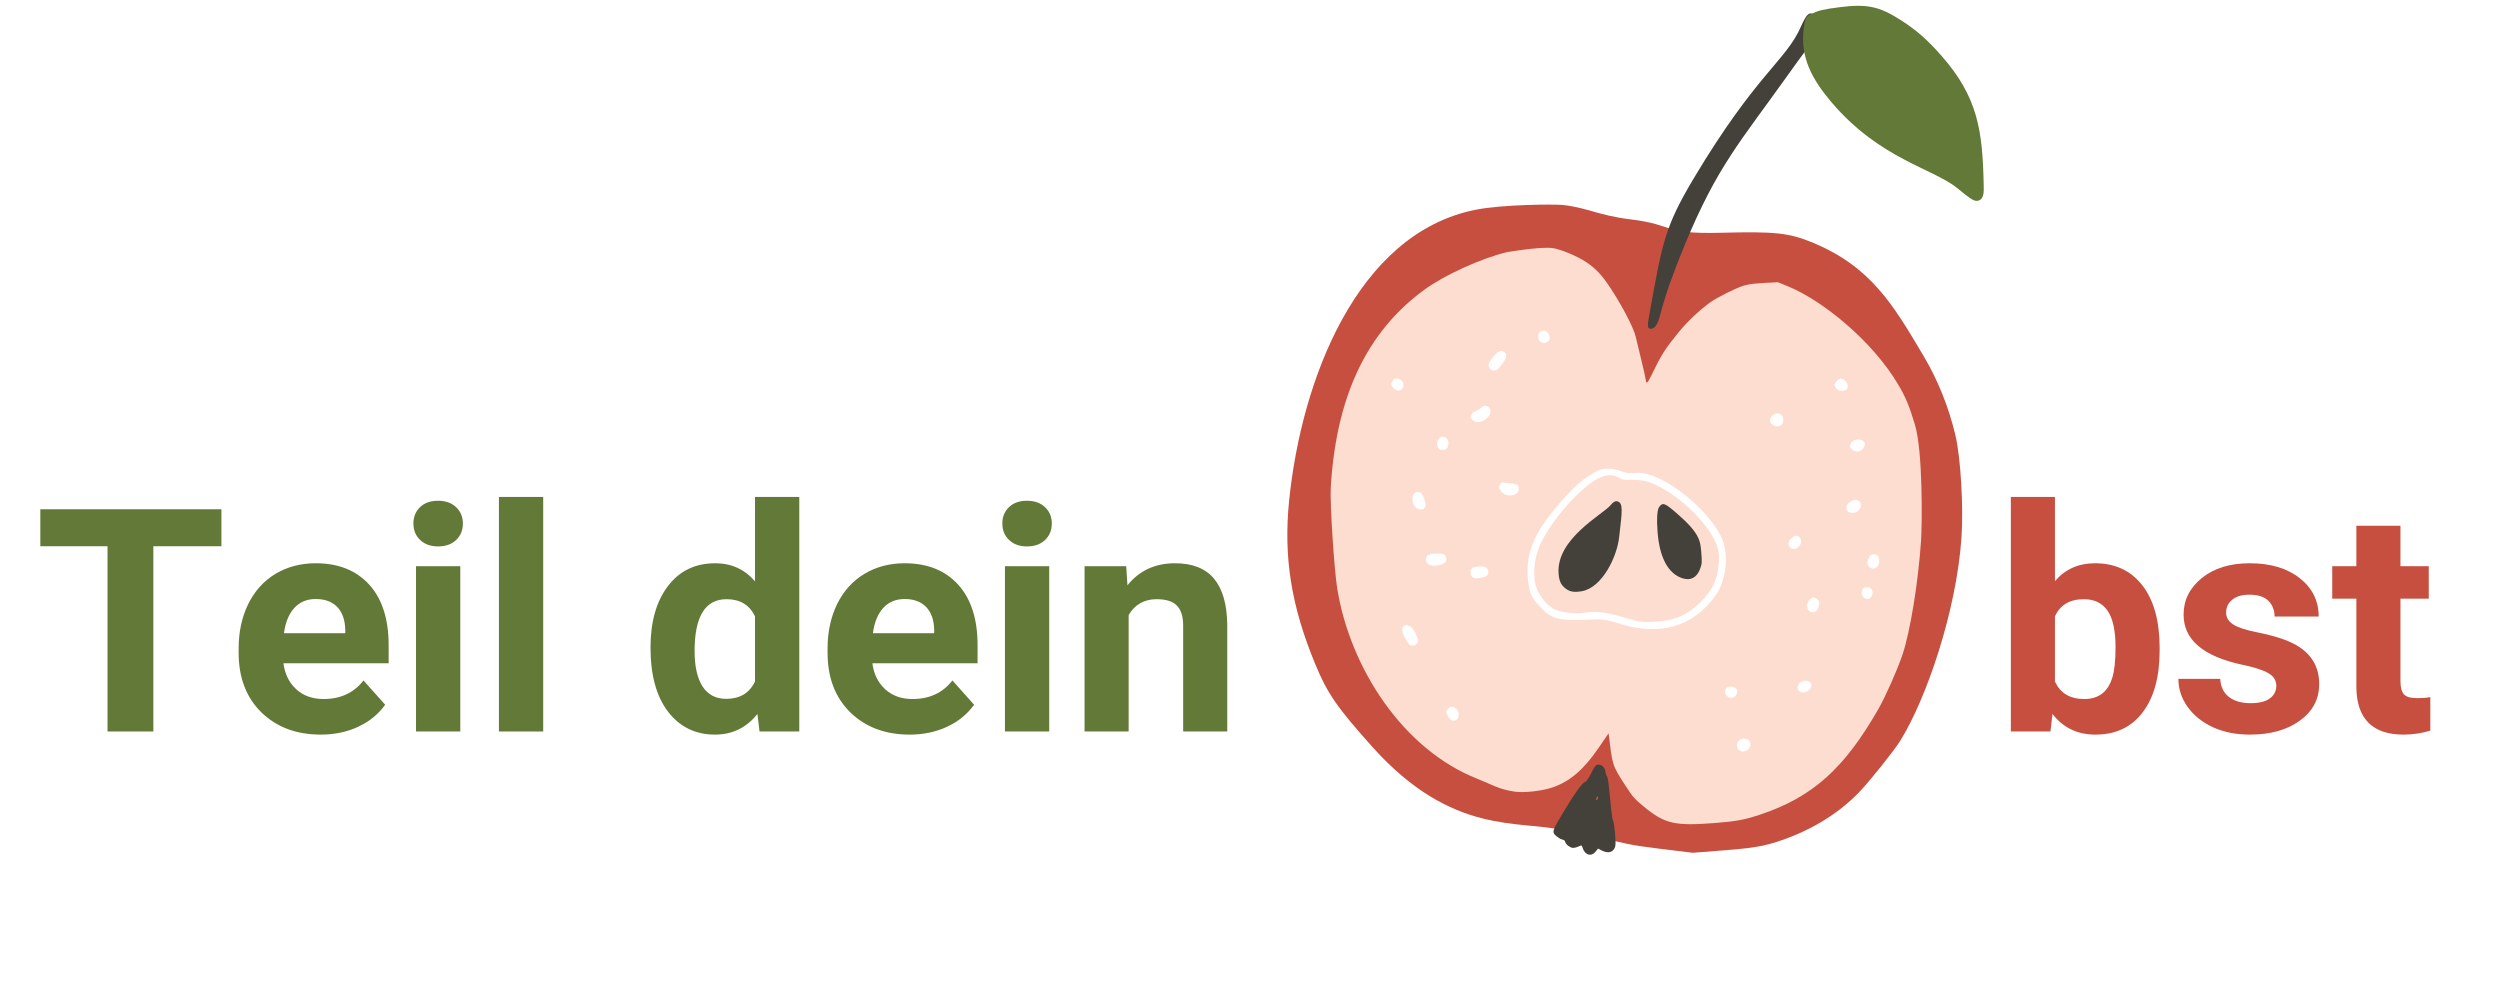
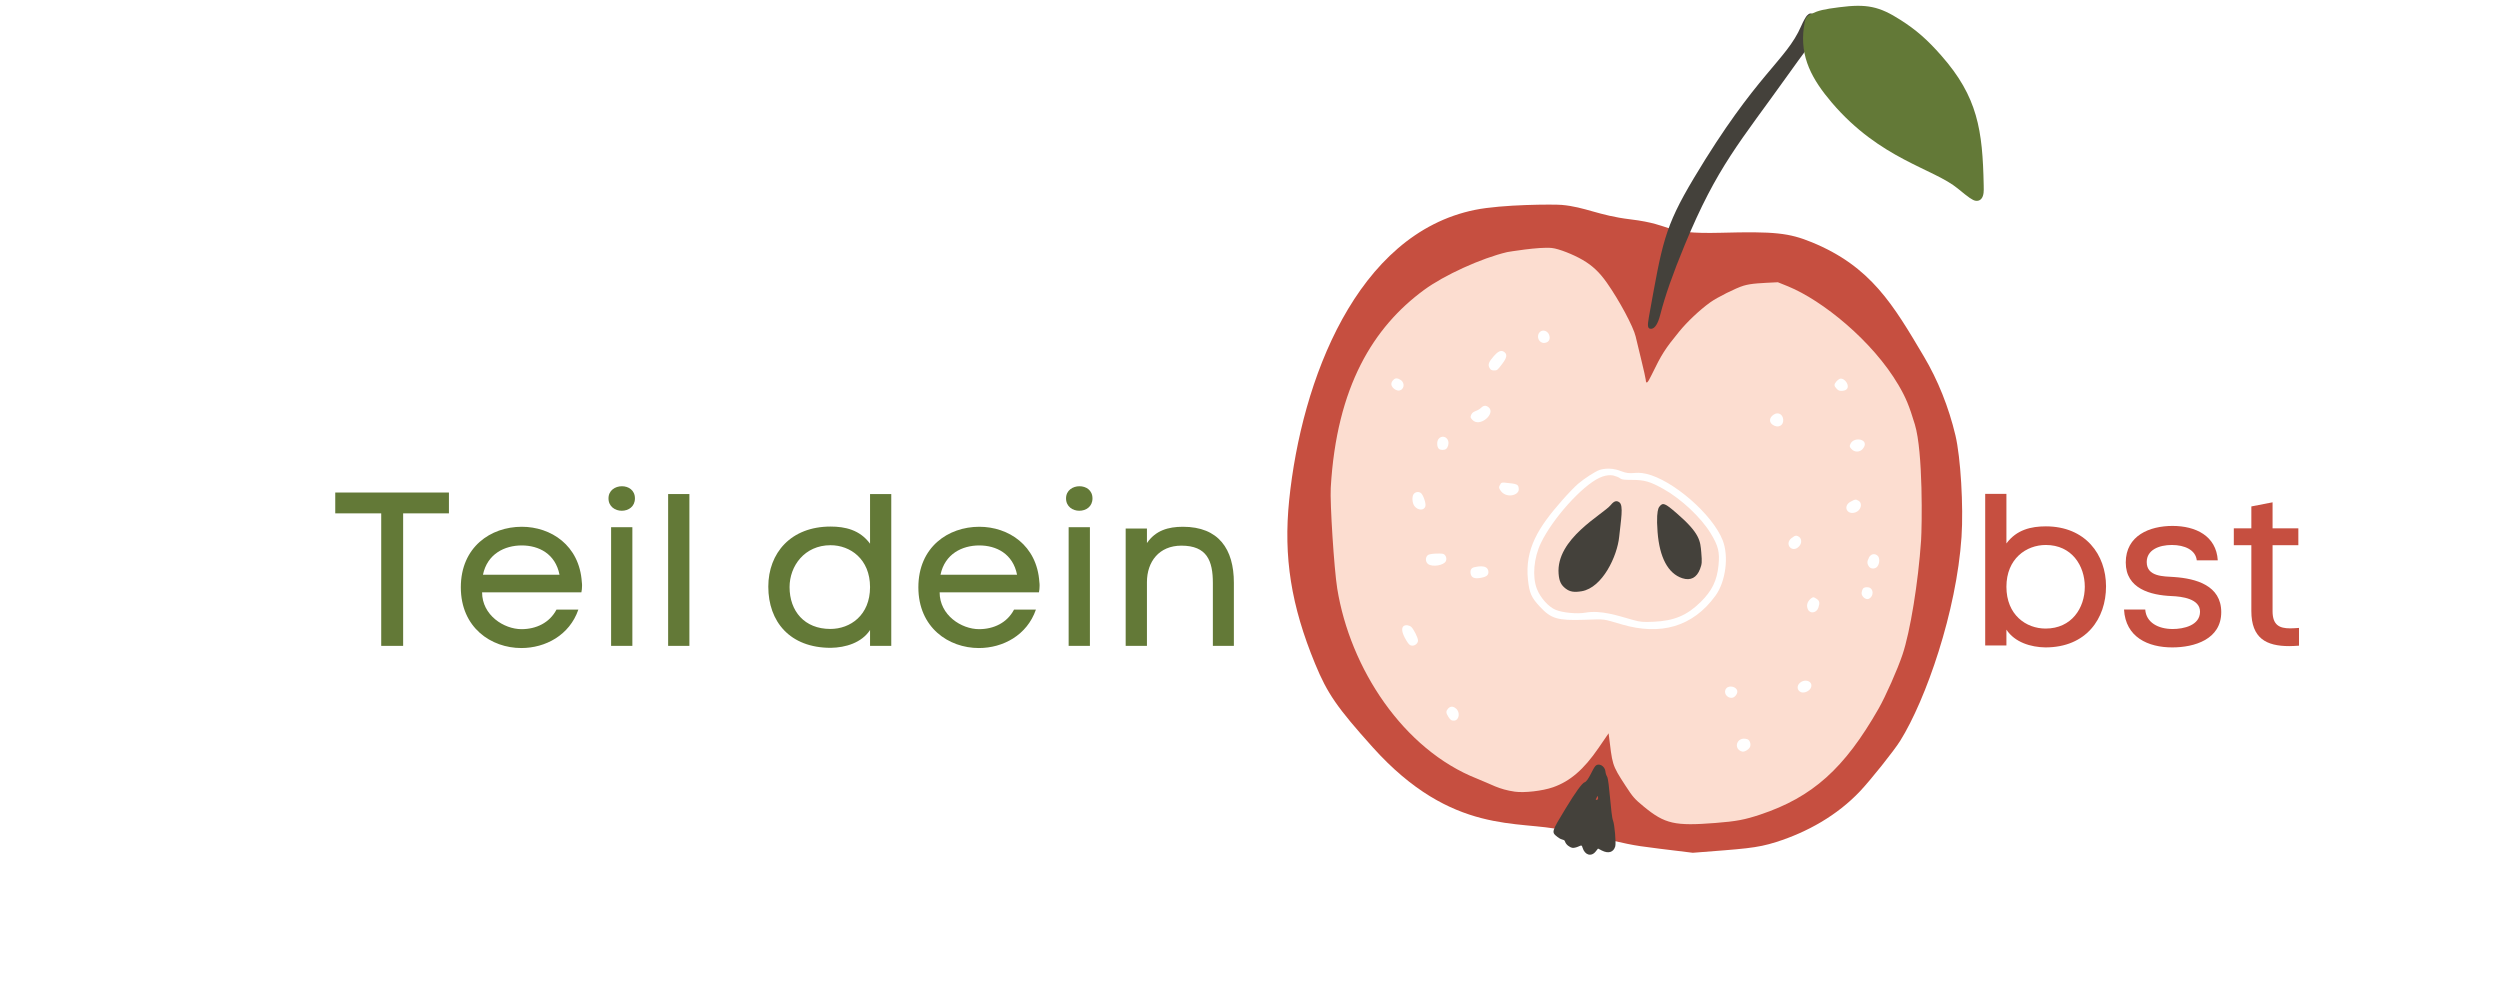
<svg xmlns="http://www.w3.org/2000/svg" width="300" zoomAndPan="magnify" viewBox="0 0 224.88 90" height="120" preserveAspectRatio="xMidYMid meet" version="1.0">
  <defs>
    <g />
    <clipPath id="id1">
      <path d="M 115 18 L 177 18 L 177 77 L 115 77 Z M 115 18 " clip-rule="nonzero" />
    </clipPath>
    <clipPath id="id2">
      <path d="M 111.875 4.875 L 173.152 0.051 L 179.035 74.781 L 117.758 79.602 Z M 111.875 4.875 " clip-rule="nonzero" />
    </clipPath>
    <clipPath id="id3">
      <path d="M 111.875 4.875 L 173.152 0.051 L 179.035 74.781 L 117.758 79.602 Z M 111.875 4.875 " clip-rule="nonzero" />
    </clipPath>
    <clipPath id="id4">
      <path d="M 148 1 L 164 1 L 164 30 L 148 30 Z M 148 1 " clip-rule="nonzero" />
    </clipPath>
    <clipPath id="id5">
      <path d="M 111.875 4.875 L 173.152 0.051 L 179.035 74.781 L 117.758 79.602 Z M 111.875 4.875 " clip-rule="nonzero" />
    </clipPath>
    <clipPath id="id6">
      <path d="M 111.875 4.875 L 173.152 0.051 L 179.035 74.781 L 117.758 79.602 Z M 111.875 4.875 " clip-rule="nonzero" />
    </clipPath>
    <clipPath id="id7">
      <path d="M 119 22 L 173 22 L 173 75 L 119 75 Z M 119 22 " clip-rule="nonzero" />
    </clipPath>
    <clipPath id="id8">
      <path d="M 111.875 4.875 L 173.152 0.051 L 179.035 74.781 L 117.758 79.602 Z M 111.875 4.875 " clip-rule="nonzero" />
    </clipPath>
    <clipPath id="id9">
      <path d="M 111.875 4.875 L 173.152 0.051 L 179.035 74.781 L 117.758 79.602 Z M 111.875 4.875 " clip-rule="nonzero" />
    </clipPath>
    <clipPath id="id10">
      <path d="M 139 68 L 146 68 L 146 77 L 139 77 Z M 139 68 " clip-rule="nonzero" />
    </clipPath>
    <clipPath id="id11">
      <path d="M 111.875 4.875 L 173.152 0.051 L 179.035 74.781 L 117.758 79.602 Z M 111.875 4.875 " clip-rule="nonzero" />
    </clipPath>
    <clipPath id="id12">
      <path d="M 111.875 4.875 L 173.152 0.051 L 179.035 74.781 L 117.758 79.602 Z M 111.875 4.875 " clip-rule="nonzero" />
    </clipPath>
    <clipPath id="id13">
      <path d="M 138 29 L 140 29 L 140 31 L 138 31 Z M 138 29 " clip-rule="nonzero" />
    </clipPath>
    <clipPath id="id14">
      <path d="M 111.875 4.875 L 173.152 0.051 L 179.035 74.781 L 117.758 79.602 Z M 111.875 4.875 " clip-rule="nonzero" />
    </clipPath>
    <clipPath id="id15">
      <path d="M 111.875 4.875 L 173.152 0.051 L 179.035 74.781 L 117.758 79.602 Z M 111.875 4.875 " clip-rule="nonzero" />
    </clipPath>
    <clipPath id="id16">
      <path d="M 133 31 L 136 31 L 136 34 L 133 34 Z M 133 31 " clip-rule="nonzero" />
    </clipPath>
    <clipPath id="id17">
      <path d="M 111.875 4.875 L 173.152 0.051 L 179.035 74.781 L 117.758 79.602 Z M 111.875 4.875 " clip-rule="nonzero" />
    </clipPath>
    <clipPath id="id18">
      <path d="M 111.875 4.875 L 173.152 0.051 L 179.035 74.781 L 117.758 79.602 Z M 111.875 4.875 " clip-rule="nonzero" />
    </clipPath>
    <clipPath id="id19">
      <path d="M 125 34 L 127 34 L 127 36 L 125 36 Z M 125 34 " clip-rule="nonzero" />
    </clipPath>
    <clipPath id="id20">
      <path d="M 111.875 4.875 L 173.152 0.051 L 179.035 74.781 L 117.758 79.602 Z M 111.875 4.875 " clip-rule="nonzero" />
    </clipPath>
    <clipPath id="id21">
      <path d="M 111.875 4.875 L 173.152 0.051 L 179.035 74.781 L 117.758 79.602 Z M 111.875 4.875 " clip-rule="nonzero" />
    </clipPath>
    <clipPath id="id22">
      <path d="M 132 36 L 135 36 L 135 38 L 132 38 Z M 132 36 " clip-rule="nonzero" />
    </clipPath>
    <clipPath id="id23">
      <path d="M 111.875 4.875 L 173.152 0.051 L 179.035 74.781 L 117.758 79.602 Z M 111.875 4.875 " clip-rule="nonzero" />
    </clipPath>
    <clipPath id="id24">
      <path d="M 111.875 4.875 L 173.152 0.051 L 179.035 74.781 L 117.758 79.602 Z M 111.875 4.875 " clip-rule="nonzero" />
    </clipPath>
    <clipPath id="id25">
      <path d="M 165 34 L 167 34 L 167 36 L 165 36 Z M 165 34 " clip-rule="nonzero" />
    </clipPath>
    <clipPath id="id26">
      <path d="M 111.875 4.875 L 173.152 0.051 L 179.035 74.781 L 117.758 79.602 Z M 111.875 4.875 " clip-rule="nonzero" />
    </clipPath>
    <clipPath id="id27">
      <path d="M 111.875 4.875 L 173.152 0.051 L 179.035 74.781 L 117.758 79.602 Z M 111.875 4.875 " clip-rule="nonzero" />
    </clipPath>
    <clipPath id="id28">
      <path d="M 129 39 L 131 39 L 131 41 L 129 41 Z M 129 39 " clip-rule="nonzero" />
    </clipPath>
    <clipPath id="id29">
      <path d="M 111.875 4.875 L 173.152 0.051 L 179.035 74.781 L 117.758 79.602 Z M 111.875 4.875 " clip-rule="nonzero" />
    </clipPath>
    <clipPath id="id30">
      <path d="M 111.875 4.875 L 173.152 0.051 L 179.035 74.781 L 117.758 79.602 Z M 111.875 4.875 " clip-rule="nonzero" />
    </clipPath>
    <clipPath id="id31">
      <path d="M 159 37 L 161 37 L 161 39 L 159 39 Z M 159 37 " clip-rule="nonzero" />
    </clipPath>
    <clipPath id="id32">
      <path d="M 111.875 4.875 L 173.152 0.051 L 179.035 74.781 L 117.758 79.602 Z M 111.875 4.875 " clip-rule="nonzero" />
    </clipPath>
    <clipPath id="id33">
      <path d="M 111.875 4.875 L 173.152 0.051 L 179.035 74.781 L 117.758 79.602 Z M 111.875 4.875 " clip-rule="nonzero" />
    </clipPath>
    <clipPath id="id34">
      <path d="M 166 39 L 168 39 L 168 41 L 166 41 Z M 166 39 " clip-rule="nonzero" />
    </clipPath>
    <clipPath id="id35">
      <path d="M 111.875 4.875 L 173.152 0.051 L 179.035 74.781 L 117.758 79.602 Z M 111.875 4.875 " clip-rule="nonzero" />
    </clipPath>
    <clipPath id="id36">
      <path d="M 111.875 4.875 L 173.152 0.051 L 179.035 74.781 L 117.758 79.602 Z M 111.875 4.875 " clip-rule="nonzero" />
    </clipPath>
    <clipPath id="id37">
      <path d="M 134 43 L 137 43 L 137 45 L 134 45 Z M 134 43 " clip-rule="nonzero" />
    </clipPath>
    <clipPath id="id38">
      <path d="M 111.875 4.875 L 173.152 0.051 L 179.035 74.781 L 117.758 79.602 Z M 111.875 4.875 " clip-rule="nonzero" />
    </clipPath>
    <clipPath id="id39">
      <path d="M 111.875 4.875 L 173.152 0.051 L 179.035 74.781 L 117.758 79.602 Z M 111.875 4.875 " clip-rule="nonzero" />
    </clipPath>
    <clipPath id="id40">
      <path d="M 127 44 L 129 44 L 129 46 L 127 46 Z M 127 44 " clip-rule="nonzero" />
    </clipPath>
    <clipPath id="id41">
      <path d="M 111.875 4.875 L 173.152 0.051 L 179.035 74.781 L 117.758 79.602 Z M 111.875 4.875 " clip-rule="nonzero" />
    </clipPath>
    <clipPath id="id42">
      <path d="M 111.875 4.875 L 173.152 0.051 L 179.035 74.781 L 117.758 79.602 Z M 111.875 4.875 " clip-rule="nonzero" />
    </clipPath>
    <clipPath id="id43">
      <path d="M 166 44 L 168 44 L 168 47 L 166 47 Z M 166 44 " clip-rule="nonzero" />
    </clipPath>
    <clipPath id="id44">
      <path d="M 111.875 4.875 L 173.152 0.051 L 179.035 74.781 L 117.758 79.602 Z M 111.875 4.875 " clip-rule="nonzero" />
    </clipPath>
    <clipPath id="id45">
      <path d="M 111.875 4.875 L 173.152 0.051 L 179.035 74.781 L 117.758 79.602 Z M 111.875 4.875 " clip-rule="nonzero" />
    </clipPath>
    <clipPath id="id46">
      <path d="M 128 49 L 131 49 L 131 51 L 128 51 Z M 128 49 " clip-rule="nonzero" />
    </clipPath>
    <clipPath id="id47">
      <path d="M 111.875 4.875 L 173.152 0.051 L 179.035 74.781 L 117.758 79.602 Z M 111.875 4.875 " clip-rule="nonzero" />
    </clipPath>
    <clipPath id="id48">
      <path d="M 111.875 4.875 L 173.152 0.051 L 179.035 74.781 L 117.758 79.602 Z M 111.875 4.875 " clip-rule="nonzero" />
    </clipPath>
    <clipPath id="id49">
      <path d="M 160 48 L 163 48 L 163 50 L 160 50 Z M 160 48 " clip-rule="nonzero" />
    </clipPath>
    <clipPath id="id50">
      <path d="M 111.875 4.875 L 173.152 0.051 L 179.035 74.781 L 117.758 79.602 Z M 111.875 4.875 " clip-rule="nonzero" />
    </clipPath>
    <clipPath id="id51">
      <path d="M 111.875 4.875 L 173.152 0.051 L 179.035 74.781 L 117.758 79.602 Z M 111.875 4.875 " clip-rule="nonzero" />
    </clipPath>
    <clipPath id="id52">
      <path d="M 132 50 L 134 50 L 134 53 L 132 53 Z M 132 50 " clip-rule="nonzero" />
    </clipPath>
    <clipPath id="id53">
      <path d="M 111.875 4.875 L 173.152 0.051 L 179.035 74.781 L 117.758 79.602 Z M 111.875 4.875 " clip-rule="nonzero" />
    </clipPath>
    <clipPath id="id54">
      <path d="M 111.875 4.875 L 173.152 0.051 L 179.035 74.781 L 117.758 79.602 Z M 111.875 4.875 " clip-rule="nonzero" />
    </clipPath>
    <clipPath id="id55">
      <path d="M 168 49 L 170 49 L 170 52 L 168 52 Z M 168 49 " clip-rule="nonzero" />
    </clipPath>
    <clipPath id="id56">
      <path d="M 111.875 4.875 L 173.152 0.051 L 179.035 74.781 L 117.758 79.602 Z M 111.875 4.875 " clip-rule="nonzero" />
    </clipPath>
    <clipPath id="id57">
      <path d="M 111.875 4.875 L 173.152 0.051 L 179.035 74.781 L 117.758 79.602 Z M 111.875 4.875 " clip-rule="nonzero" />
    </clipPath>
    <clipPath id="id58">
      <path d="M 167 52 L 169 52 L 169 54 L 167 54 Z M 167 52 " clip-rule="nonzero" />
    </clipPath>
    <clipPath id="id59">
      <path d="M 111.875 4.875 L 173.152 0.051 L 179.035 74.781 L 117.758 79.602 Z M 111.875 4.875 " clip-rule="nonzero" />
    </clipPath>
    <clipPath id="id60">
      <path d="M 111.875 4.875 L 173.152 0.051 L 179.035 74.781 L 117.758 79.602 Z M 111.875 4.875 " clip-rule="nonzero" />
    </clipPath>
    <clipPath id="id61">
      <path d="M 126 56 L 128 56 L 128 59 L 126 59 Z M 126 56 " clip-rule="nonzero" />
    </clipPath>
    <clipPath id="id62">
      <path d="M 111.875 4.875 L 173.152 0.051 L 179.035 74.781 L 117.758 79.602 Z M 111.875 4.875 " clip-rule="nonzero" />
    </clipPath>
    <clipPath id="id63">
      <path d="M 111.875 4.875 L 173.152 0.051 L 179.035 74.781 L 117.758 79.602 Z M 111.875 4.875 " clip-rule="nonzero" />
    </clipPath>
    <clipPath id="id64">
      <path d="M 162 53 L 164 53 L 164 56 L 162 56 Z M 162 53 " clip-rule="nonzero" />
    </clipPath>
    <clipPath id="id65">
      <path d="M 111.875 4.875 L 173.152 0.051 L 179.035 74.781 L 117.758 79.602 Z M 111.875 4.875 " clip-rule="nonzero" />
    </clipPath>
    <clipPath id="id66">
      <path d="M 111.875 4.875 L 173.152 0.051 L 179.035 74.781 L 117.758 79.602 Z M 111.875 4.875 " clip-rule="nonzero" />
    </clipPath>
    <clipPath id="id67">
      <path d="M 130 63 L 132 63 L 132 65 L 130 65 Z M 130 63 " clip-rule="nonzero" />
    </clipPath>
    <clipPath id="id68">
      <path d="M 111.875 4.875 L 173.152 0.051 L 179.035 74.781 L 117.758 79.602 Z M 111.875 4.875 " clip-rule="nonzero" />
    </clipPath>
    <clipPath id="id69">
      <path d="M 111.875 4.875 L 173.152 0.051 L 179.035 74.781 L 117.758 79.602 Z M 111.875 4.875 " clip-rule="nonzero" />
    </clipPath>
    <clipPath id="id70">
      <path d="M 155 61 L 157 61 L 157 63 L 155 63 Z M 155 61 " clip-rule="nonzero" />
    </clipPath>
    <clipPath id="id71">
      <path d="M 111.875 4.875 L 173.152 0.051 L 179.035 74.781 L 117.758 79.602 Z M 111.875 4.875 " clip-rule="nonzero" />
    </clipPath>
    <clipPath id="id72">
      <path d="M 111.875 4.875 L 173.152 0.051 L 179.035 74.781 L 117.758 79.602 Z M 111.875 4.875 " clip-rule="nonzero" />
    </clipPath>
    <clipPath id="id73">
      <path d="M 161 61 L 163 61 L 163 63 L 161 63 Z M 161 61 " clip-rule="nonzero" />
    </clipPath>
    <clipPath id="id74">
      <path d="M 111.875 4.875 L 173.152 0.051 L 179.035 74.781 L 117.758 79.602 Z M 111.875 4.875 " clip-rule="nonzero" />
    </clipPath>
    <clipPath id="id75">
      <path d="M 111.875 4.875 L 173.152 0.051 L 179.035 74.781 L 117.758 79.602 Z M 111.875 4.875 " clip-rule="nonzero" />
    </clipPath>
    <clipPath id="id76">
      <path d="M 156 66 L 158 66 L 158 68 L 156 68 Z M 156 66 " clip-rule="nonzero" />
    </clipPath>
    <clipPath id="id77">
      <path d="M 111.875 4.875 L 173.152 0.051 L 179.035 74.781 L 117.758 79.602 Z M 111.875 4.875 " clip-rule="nonzero" />
    </clipPath>
    <clipPath id="id78">
      <path d="M 111.875 4.875 L 173.152 0.051 L 179.035 74.781 L 117.758 79.602 Z M 111.875 4.875 " clip-rule="nonzero" />
    </clipPath>
    <clipPath id="id79">
      <path d="M 137 42 L 156 42 L 156 57 L 137 57 Z M 137 42 " clip-rule="nonzero" />
    </clipPath>
    <clipPath id="id80">
      <path d="M 111.875 4.875 L 173.152 0.051 L 179.035 74.781 L 117.758 79.602 Z M 111.875 4.875 " clip-rule="nonzero" />
    </clipPath>
    <clipPath id="id81">
      <path d="M 111.875 4.875 L 173.152 0.051 L 179.035 74.781 L 117.758 79.602 Z M 111.875 4.875 " clip-rule="nonzero" />
    </clipPath>
    <clipPath id="id82">
      <path d="M 140 45 L 146 45 L 146 54 L 140 54 Z M 140 45 " clip-rule="nonzero" />
    </clipPath>
    <clipPath id="id83">
      <path d="M 111.875 4.875 L 173.152 0.051 L 179.035 74.781 L 117.758 79.602 Z M 111.875 4.875 " clip-rule="nonzero" />
    </clipPath>
    <clipPath id="id84">
      <path d="M 111.875 4.875 L 173.152 0.051 L 179.035 74.781 L 117.758 79.602 Z M 111.875 4.875 " clip-rule="nonzero" />
    </clipPath>
    <clipPath id="id85">
      <path d="M 149 45 L 154 45 L 154 53 L 149 53 Z M 149 45 " clip-rule="nonzero" />
    </clipPath>
    <clipPath id="id86">
      <path d="M 111.875 4.875 L 173.152 0.051 L 179.035 74.781 L 117.758 79.602 Z M 111.875 4.875 " clip-rule="nonzero" />
    </clipPath>
    <clipPath id="id87">
      <path d="M 111.875 4.875 L 173.152 0.051 L 179.035 74.781 L 117.758 79.602 Z M 111.875 4.875 " clip-rule="nonzero" />
    </clipPath>
    <clipPath id="id88">
      <path d="M 162 0.023 L 179 0.023 L 179 19 L 162 19 Z M 162 0.023 " clip-rule="nonzero" />
    </clipPath>
    <clipPath id="id89">
      <path d="M 179.379 0.922 L 178.484 18.141 L 161.27 17.25 L 162.16 0.031 Z M 179.379 0.922 " clip-rule="nonzero" />
    </clipPath>
    <clipPath id="id90">
      <path d="M 179.379 0.922 L 178.484 18.141 L 161.27 17.25 L 162.16 0.031 Z M 179.379 0.922 " clip-rule="nonzero" />
    </clipPath>
  </defs>
  <g clip-path="url(#id1)">
    <g clip-path="url(#id2)">
      <g clip-path="url(#id3)">
        <path fill="rgb(77.649%, 30.98%, 25.099%)" d="M 132.699 18.887 C 122.047 21.039 117.07 34.219 115.965 45.016 C 115.445 50.129 116.137 54.5 118.305 59.754 C 119.406 62.422 120.27 63.672 123.488 67.258 C 130.66 75.242 136.676 73.781 140.605 74.719 C 142.391 75.145 142.859 75.16 144.914 75.621 C 147.465 76.191 147.035 76.105 152.293 76.75 C 156.875 76.391 158.012 76.352 159.805 75.781 C 162.605 74.891 165.285 73.387 167.344 71.211 C 168.309 70.188 170.406 67.559 170.957 66.676 C 173.281 62.953 176.027 55.031 176.477 48.324 C 176.66 45.566 176.398 41.152 175.93 39.188 C 175.332 36.66 174.348 34.199 173.086 32.078 C 170.328 27.426 168.336 23.992 163.008 21.805 C 160.945 20.961 159.637 20.82 154.84 20.949 C 149.441 21.09 150.793 20.238 146.652 19.738 C 143.824 19.398 142.598 18.625 140.496 18.441 C 139.781 18.379 135.137 18.391 132.699 18.887 " fill-opacity="1" fill-rule="nonzero" />
      </g>
    </g>
  </g>
  <g clip-path="url(#id4)">
    <g clip-path="url(#id5)">
      <g clip-path="url(#id6)">
        <path fill="rgb(26.669%, 25.49%, 23.14%)" d="M 162.582 1.383 C 162.473 1.484 162.234 1.914 162.047 2.344 C 160.688 5.477 158.055 6.559 152.402 16.008 C 149.703 20.52 149.543 21.898 148.34 28.535 C 148.184 29.391 148.23 29.613 148.57 29.59 C 148.883 29.562 149.164 29.117 149.363 28.324 C 149.805 26.605 150.473 24.695 151.559 22.062 C 154.492 14.957 156.555 12.781 160.848 6.754 C 163.68 2.77 163.742 3.113 163.691 2.145 C 163.676 1.777 163.629 1.684 163.367 1.449 C 162.816 0.957 162.652 1.379 162.582 1.383 " fill-opacity="1" fill-rule="nonzero" />
      </g>
    </g>
  </g>
  <g clip-path="url(#id7)">
    <g clip-path="url(#id8)">
      <g clip-path="url(#id9)">
        <path fill="rgb(98.819%, 86.67%, 81.569%)" d="M 135.59 22.688 C 133.281 23.23 129.906 24.766 128.094 26.102 C 123.57 29.43 120.23 34.762 119.707 43.914 C 119.629 45.277 120.012 51.238 120.289 52.957 C 121.445 60.152 126.242 67.469 132.883 70.082 C 134.141 70.574 134.809 71.043 136.273 71.25 C 137.133 71.371 138.766 71.184 139.707 70.855 C 141.25 70.316 142.477 69.258 143.809 67.316 L 144.715 65.996 C 145.07 68.844 144.965 68.766 146.234 70.711 C 146.906 71.746 147.043 71.902 147.887 72.598 C 149.785 74.156 150.664 74.355 154.34 74.066 C 156.207 73.922 156.98 73.773 158.363 73.312 C 163.066 71.742 165.938 69.168 169.016 63.773 C 169.652 62.656 170.715 60.258 171.164 58.918 C 171.859 56.859 172.582 52.402 172.836 48.66 C 172.918 47.426 173.031 40.688 172.277 38.199 C 171.766 36.508 171.465 35.781 170.805 34.656 C 168.461 30.664 163.941 27.031 160.867 25.773 L 159.949 25.402 C 158.43 25.48 157.586 25.496 156.867 25.711 C 156.191 25.91 154.465 26.773 153.852 27.219 C 152.906 27.902 151.781 28.965 151.059 29.852 C 149.781 31.418 149.496 31.867 148.574 33.762 C 148.215 34.508 148.086 34.605 148.055 34.168 C 148.027 33.848 147.371 31.242 147.148 30.281 C 146.949 29.414 145.668 27.023 144.562 25.453 C 143.898 24.508 143.266 23.91 142.383 23.395 C 141.539 22.898 140.215 22.383 139.613 22.32 C 138.465 22.195 135.613 22.684 135.59 22.688 " fill-opacity="1" fill-rule="nonzero" />
      </g>
    </g>
  </g>
  <g clip-path="url(#id10)">
    <g clip-path="url(#id11)">
      <g clip-path="url(#id12)">
        <path fill="rgb(26.669%, 25.49%, 23.14%)" d="M 143.652 71.992 C 143.539 72 143.535 71.977 143.617 71.824 C 143.742 71.594 143.75 71.582 143.766 71.812 C 143.785 71.812 143.762 71.984 143.652 71.992 Z M 143.512 68.957 C 143.254 69.258 142.883 70.301 142.551 70.406 C 142.332 70.477 141.73 71.305 140.852 72.754 C 139.555 74.887 139.555 74.887 140.105 75.32 C 140.582 75.695 140.707 75.48 140.801 75.762 C 140.883 76.008 141.195 76.262 141.465 76.305 C 141.574 76.324 141.809 76.273 141.98 76.195 C 142.293 76.055 142.301 76.055 142.371 76.293 C 142.574 76.961 143.152 77.133 143.547 76.641 L 143.762 76.371 L 144.105 76.547 C 144.699 76.848 145.156 76.707 145.312 76.176 C 145.398 75.875 145.254 74.203 145.113 73.855 C 144.914 73.375 144.777 70.191 144.574 69.887 C 144.508 69.789 144.445 69.594 144.434 69.457 C 144.395 68.93 143.805 68.613 143.512 68.957 " fill-opacity="1" fill-rule="nonzero" />
      </g>
    </g>
  </g>
  <g clip-path="url(#id13)">
    <g clip-path="url(#id14)">
      <g clip-path="url(#id15)">
        <path fill="rgb(100%, 100%, 100%)" d="M 138.477 29.941 C 138.184 30.32 138.469 30.898 138.93 30.863 C 139.258 30.836 139.441 30.629 139.406 30.316 C 139.352 29.793 138.77 29.559 138.477 29.941 " fill-opacity="1" fill-rule="nonzero" />
      </g>
    </g>
  </g>
  <g clip-path="url(#id16)">
    <g clip-path="url(#id17)">
      <g clip-path="url(#id18)">
        <path fill="rgb(100%, 100%, 100%)" d="M 134.379 32.055 C 133.918 32.582 133.832 32.824 134 33.121 C 134.09 33.277 134.199 33.34 134.383 33.34 C 134.688 33.344 134.699 33.336 135.168 32.711 C 135.551 32.199 135.602 31.914 135.352 31.703 C 134.891 31.312 134.43 32.051 134.379 32.055 " fill-opacity="1" fill-rule="nonzero" />
      </g>
    </g>
  </g>
  <g clip-path="url(#id19)">
    <g clip-path="url(#id20)">
      <g clip-path="url(#id21)">
        <path fill="rgb(100%, 100%, 100%)" d="M 125.293 34.246 C 124.883 34.727 125.539 35.176 125.824 35.152 C 126.309 35.113 126.426 34.484 126.004 34.199 C 125.48 33.848 125.344 34.242 125.293 34.246 " fill-opacity="1" fill-rule="nonzero" />
      </g>
    </g>
  </g>
  <g clip-path="url(#id22)">
    <g clip-path="url(#id23)">
      <g clip-path="url(#id24)">
        <path fill="rgb(100%, 100%, 100%)" d="M 133.207 36.727 C 132.867 37.043 132.512 36.969 132.355 37.316 C 132.258 37.535 132.262 37.57 132.441 37.773 C 133.094 38.523 134.586 37.23 133.922 36.66 C 133.516 36.312 133.246 36.723 133.207 36.727 " fill-opacity="1" fill-rule="nonzero" />
      </g>
    </g>
  </g>
  <g clip-path="url(#id25)">
    <g clip-path="url(#id26)">
      <g clip-path="url(#id27)">
        <path fill="rgb(100%, 100%, 100%)" d="M 165.223 34.32 C 164.984 34.602 164.988 34.723 165.246 34.996 C 165.395 35.156 165.512 35.195 165.754 35.176 C 166.68 35.105 166.09 34.039 165.594 34.078 C 165.41 34.094 165.242 34.32 165.223 34.32 " fill-opacity="1" fill-rule="nonzero" />
      </g>
    </g>
  </g>
  <g clip-path="url(#id28)">
    <g clip-path="url(#id29)">
      <g clip-path="url(#id30)">
        <path fill="rgb(100%, 100%, 100%)" d="M 129.406 39.508 C 129.238 39.727 129.254 40.207 129.43 40.387 C 129.559 40.52 129.934 40.527 130.086 40.406 C 130.262 40.27 130.352 39.934 130.277 39.684 C 130.152 39.27 129.668 39.172 129.406 39.508 " fill-opacity="1" fill-rule="nonzero" />
      </g>
    </g>
  </g>
  <g clip-path="url(#id31)">
    <g clip-path="url(#id32)">
      <g clip-path="url(#id33)">
        <path fill="rgb(100%, 100%, 100%)" d="M 159.582 37.309 C 159.164 37.578 159.125 37.992 159.492 38.238 C 159.969 38.562 160.473 38.305 160.43 37.762 C 160.391 37.281 159.969 37.055 159.582 37.309 " fill-opacity="1" fill-rule="nonzero" />
      </g>
    </g>
  </g>
  <g clip-path="url(#id34)">
    <g clip-path="url(#id35)">
      <g clip-path="url(#id36)">
        <path fill="rgb(100%, 100%, 100%)" d="M 166.48 39.949 C 166.383 40.168 166.387 40.199 166.566 40.406 C 166.84 40.719 167.312 40.719 167.578 40.41 C 168.309 39.543 166.805 39.23 166.48 39.949 " fill-opacity="1" fill-rule="nonzero" />
      </g>
    </g>
  </g>
  <g clip-path="url(#id37)">
    <g clip-path="url(#id38)">
      <g clip-path="url(#id39)">
        <path fill="rgb(100%, 100%, 100%)" d="M 134.938 43.637 C 134.832 43.836 134.832 43.898 134.945 44.086 C 135.438 44.918 136.676 44.594 136.629 44.012 C 136.594 43.578 136.535 43.551 135.332 43.434 C 134.941 43.395 134.992 43.633 134.938 43.637 " fill-opacity="1" fill-rule="nonzero" />
      </g>
    </g>
  </g>
  <g clip-path="url(#id40)">
    <g clip-path="url(#id41)">
      <g clip-path="url(#id42)">
        <path fill="rgb(100%, 100%, 100%)" d="M 127.168 44.469 C 127 44.695 127.035 45.281 127.238 45.543 C 127.555 45.957 128.109 45.969 128.227 45.562 C 128.301 45.312 128.02 44.504 127.809 44.363 C 127.602 44.223 127.32 44.27 127.168 44.469 " fill-opacity="1" fill-rule="nonzero" />
      </g>
    </g>
  </g>
  <g clip-path="url(#id43)">
    <g clip-path="url(#id44)">
      <g clip-path="url(#id45)">
        <path fill="rgb(100%, 100%, 100%)" d="M 166.488 45.156 C 165.781 45.543 166.156 46.375 166.922 46.117 C 167.43 45.945 167.602 45.301 167.203 45.066 C 166.957 44.918 166.91 44.926 166.488 45.156 " fill-opacity="1" fill-rule="nonzero" />
      </g>
    </g>
  </g>
  <g clip-path="url(#id46)">
    <g clip-path="url(#id47)">
      <g clip-path="url(#id48)">
        <path fill="rgb(100%, 100%, 100%)" d="M 128.375 50.035 C 128.207 50.254 128.25 50.59 128.465 50.762 C 128.848 51.059 129.902 50.887 130.07 50.496 C 130.18 50.242 130.051 49.918 129.816 49.848 C 129.707 49.816 129.367 49.809 129.059 49.828 C 128.32 49.883 128.434 50.031 128.375 50.035 " fill-opacity="1" fill-rule="nonzero" />
      </g>
    </g>
  </g>
  <g clip-path="url(#id49)">
    <g clip-path="url(#id50)">
      <g clip-path="url(#id51)">
        <path fill="rgb(100%, 100%, 100%)" d="M 161.195 48.414 C 160.477 48.957 161.246 49.84 161.863 49.168 C 162.109 48.898 162.109 48.508 161.859 48.32 C 161.496 48.039 161.281 48.41 161.195 48.414 " fill-opacity="1" fill-rule="nonzero" />
      </g>
    </g>
  </g>
  <g clip-path="url(#id52)">
    <g clip-path="url(#id53)">
      <g clip-path="url(#id54)">
        <path fill="rgb(100%, 100%, 100%)" d="M 132.605 51.055 C 132.344 51.125 132.242 51.316 132.297 51.629 C 132.363 52 132.656 52.117 133.246 52 C 133.742 51.906 133.918 51.754 133.895 51.445 C 133.836 50.703 132.699 51.047 132.605 51.055 " fill-opacity="1" fill-rule="nonzero" />
      </g>
    </g>
  </g>
  <g clip-path="url(#id55)">
    <g clip-path="url(#id56)">
      <g clip-path="url(#id57)">
        <path fill="rgb(100%, 100%, 100%)" d="M 168.164 51.012 C 168.348 51.234 168.727 51.215 168.91 50.977 C 169.117 50.707 169.129 50.207 168.93 50.02 C 168.664 49.77 168.312 49.848 168.133 50.195 C 168.203 50.191 167.797 50.57 168.164 51.012 " fill-opacity="1" fill-rule="nonzero" />
      </g>
    </g>
  </g>
  <g clip-path="url(#id58)">
    <g clip-path="url(#id59)">
      <g clip-path="url(#id60)">
        <path fill="rgb(100%, 100%, 100%)" d="M 167.488 53.328 C 167.434 53.641 167.832 54.008 168.109 53.902 C 168.488 53.758 168.602 53.207 168.305 52.953 C 168.129 52.801 167.715 52.82 167.605 52.98 C 167.625 52.98 167.539 53.031 167.488 53.328 " fill-opacity="1" fill-rule="nonzero" />
      </g>
    </g>
  </g>
  <g clip-path="url(#id61)">
    <g clip-path="url(#id62)">
      <g clip-path="url(#id63)">
        <path fill="rgb(100%, 100%, 100%)" d="M 126.512 57.645 C 126.734 58.012 126.836 58.098 127.031 58.109 C 127.316 58.121 127.578 57.875 127.559 57.621 C 127.535 57.352 127.18 56.645 126.965 56.434 C 126.66 56.137 125.57 56.086 126.512 57.645 " fill-opacity="1" fill-rule="nonzero" />
      </g>
    </g>
  </g>
  <g clip-path="url(#id64)">
    <g clip-path="url(#id65)">
      <g clip-path="url(#id66)">
        <path fill="rgb(100%, 100%, 100%)" d="M 162.645 54.828 C 162.832 55.27 163.434 55.18 163.594 54.688 C 163.738 54.25 163.703 54.074 163.434 53.895 C 163.16 53.715 163.145 53.715 162.93 53.859 C 162.953 53.859 162.387 54.219 162.645 54.828 " fill-opacity="1" fill-rule="nonzero" />
      </g>
    </g>
  </g>
  <g clip-path="url(#id67)">
    <g clip-path="url(#id68)">
      <g clip-path="url(#id69)">
        <path fill="rgb(100%, 100%, 100%)" d="M 130.254 63.789 C 130.066 64.012 130.07 64.152 130.281 64.496 C 130.469 64.797 130.578 64.871 130.816 64.855 C 131.27 64.824 131.379 64.109 130.984 63.77 C 130.531 63.379 130.273 63.789 130.254 63.789 " fill-opacity="1" fill-rule="nonzero" />
      </g>
    </g>
  </g>
  <g clip-path="url(#id70)">
    <g clip-path="url(#id71)">
      <g clip-path="url(#id72)">
        <path fill="rgb(100%, 100%, 100%)" d="M 155.305 61.953 C 155.012 62.301 155.332 62.84 155.809 62.805 C 156.059 62.785 156.32 62.469 156.297 62.211 C 156.266 61.812 155.574 61.633 155.305 61.953 " fill-opacity="1" fill-rule="nonzero" />
      </g>
    </g>
  </g>
  <g clip-path="url(#id73)">
    <g clip-path="url(#id74)">
      <g clip-path="url(#id75)">
        <path fill="rgb(100%, 100%, 100%)" d="M 161.914 61.473 C 161.621 61.742 161.684 62.16 162.035 62.297 C 162.34 62.414 162.816 62.188 162.934 61.867 C 163.129 61.32 162.387 61.035 161.914 61.473 " fill-opacity="1" fill-rule="nonzero" />
      </g>
    </g>
  </g>
  <g clip-path="url(#id76)">
    <g clip-path="url(#id77)">
      <g clip-path="url(#id78)">
        <path fill="rgb(100%, 100%, 100%)" d="M 156.734 67.641 C 156.953 67.699 157.387 67.426 157.457 67.184 C 157.535 66.914 157.402 66.586 157.188 66.523 C 156.234 66.238 155.898 67.418 156.734 67.641 " fill-opacity="1" fill-rule="nonzero" />
      </g>
    </g>
  </g>
  <g clip-path="url(#id79)">
    <g clip-path="url(#id80)">
      <g clip-path="url(#id81)">
        <path fill="rgb(100%, 100%, 100%)" d="M 145.254 42.832 C 146.082 43.062 145.426 43.191 146.824 43.191 C 147.949 43.191 148.457 43.34 149.664 44.016 C 151.258 44.91 153.039 46.582 153.898 47.996 C 154.59 49.129 154.727 49.688 154.605 50.887 C 154.465 52.262 154.02 53.176 152.996 54.184 C 151.773 55.387 150.613 55.875 148.777 55.957 C 147.805 56 147.578 55.98 146.93 55.801 C 145.512 55.402 144.035 54.891 142.617 55.141 C 141.879 55.27 140.59 55.148 139.961 54.891 C 139.312 54.629 138.578 53.809 138.262 53 C 137.832 51.906 137.98 50.203 138.621 48.871 C 139.68 46.672 142.301 43.75 143.879 43.008 C 144.723 42.605 145.273 42.832 145.254 42.832 Z M 143.91 42.293 C 143.52 42.426 142.574 43.031 141.973 43.539 C 141.695 43.77 141.031 44.461 140.488 45.082 C 138.434 47.422 137.156 49.391 137.457 52.188 C 137.586 53.379 137.762 53.777 138.531 54.602 C 139.543 55.691 140.117 55.859 142.539 55.781 C 144.508 55.715 144.129 55.684 145.949 56.211 C 149.332 57.188 152.258 56.473 154.332 53.613 C 155.258 52.34 155.551 50.062 154.977 48.613 C 154.055 46.285 150.484 43.188 148.094 42.641 C 146.996 42.391 146.828 42.801 145.809 42.395 C 144.77 41.98 143.934 42.289 143.91 42.293 " fill-opacity="1" fill-rule="nonzero" />
      </g>
    </g>
  </g>
  <g clip-path="url(#id82)">
    <g clip-path="url(#id83)">
      <g clip-path="url(#id84)">
        <path fill="rgb(26.669%, 25.49%, 23.14%)" d="M 144.914 45.445 C 144.207 46.305 139.965 48.477 140.215 51.645 C 140.27 52.316 140.43 52.652 140.855 52.977 C 141.238 53.266 141.613 53.324 142.293 53.211 C 144.172 52.887 145.488 50.043 145.664 48.332 C 145.824 46.785 146.066 45.504 145.691 45.215 C 145.434 45.02 145.207 45.086 144.914 45.445 " fill-opacity="1" fill-rule="nonzero" />
      </g>
    </g>
  </g>
  <g clip-path="url(#id85)">
    <g clip-path="url(#id86)">
      <g clip-path="url(#id87)">
        <path fill="rgb(26.669%, 25.49%, 23.14%)" d="M 149.121 47.875 C 149.297 50.18 150.066 51.617 151.344 52.039 C 152.094 52.285 152.648 51.996 152.945 51.207 C 153.117 50.75 153.129 50.609 153.055 49.723 C 152.969 48.688 152.941 48.004 150.836 46.188 C 149.777 45.273 149.598 45.203 149.293 45.59 C 149.453 45.578 148.922 45.328 149.121 47.875 " fill-opacity="1" fill-rule="nonzero" />
      </g>
    </g>
  </g>
  <g clip-path="url(#id88)">
    <g clip-path="url(#id89)">
      <g clip-path="url(#id90)">
        <path fill="rgb(38.82%, 47.449%, 21.57%)" d="M 178.473 16.68 C 178.375 11.711 177.938 8.723 174.652 4.996 C 173.395 3.566 172.398 2.695 171.004 1.805 C 169.074 0.566 167.949 0.332 165.473 0.652 C 164.09 0.828 163.613 0.941 162.992 1.234 C 162.492 1.473 162.402 1.625 162.289 2.441 C 161.906 5.156 163.051 7.176 164.805 9.238 C 169.164 14.348 173.953 15.156 176.156 16.98 C 177.121 17.781 177.473 18.023 177.734 18.066 C 178.047 18.121 178.293 17.957 178.402 17.629 C 178.52 17.266 178.461 16.887 178.473 16.68 " fill-opacity="1" fill-rule="nonzero" />
      </g>
    </g>
  </g>
  <g fill="rgb(38.82%, 47.449%, 21.57%)" fill-opacity="1">
-     <g transform="translate(3.023266, 65.83379)">
-       <g>
-         <path d="M 16.844 -16.672 L 10.719 -16.672 L 10.719 0 L 6.594 0 L 6.594 -16.672 L 0.547 -16.672 L 0.547 -20 L 16.844 -20 Z M 16.844 -16.672 " />
-       </g>
-     </g>
-     <g transform="translate(20.43453, 65.83379)">
-       <g>
-         <path d="M 8.375 0.281 C 6.188 0.281 4.406 -0.383 3.031 -1.719 C 1.664 -3.062 0.984 -4.848 0.984 -7.078 L 0.984 -7.469 C 0.984 -8.957 1.27 -10.289 1.844 -11.469 C 2.426 -12.645 3.242 -13.551 4.297 -14.188 C 5.359 -14.82 6.566 -15.141 7.922 -15.141 C 9.961 -15.141 11.566 -14.5 12.734 -13.219 C 13.898 -11.938 14.484 -10.117 14.484 -7.766 L 14.484 -6.141 L 5.016 -6.141 C 5.141 -5.172 5.523 -4.391 6.172 -3.797 C 6.816 -3.211 7.633 -2.922 8.625 -2.922 C 10.156 -2.922 11.352 -3.477 12.219 -4.594 L 14.172 -2.406 C 13.566 -1.562 12.754 -0.898 11.734 -0.422 C 10.723 0.047 9.602 0.281 8.375 0.281 Z M 7.922 -11.922 C 7.129 -11.922 6.488 -11.656 6 -11.125 C 5.508 -10.594 5.195 -9.832 5.062 -8.844 L 10.578 -8.844 L 10.578 -9.172 C 10.555 -10.047 10.316 -10.723 9.859 -11.203 C 9.398 -11.68 8.754 -11.922 7.922 -11.922 Z M 7.922 -11.922 " />
-       </g>
-     </g>
-     <g transform="translate(35.64706, 65.83379)">
-       <g>
-         <path d="M 5.719 0 L 1.734 0 L 1.734 -14.875 L 5.719 -14.875 Z M 1.5 -18.719 C 1.5 -19.312 1.695 -19.801 2.094 -20.188 C 2.488 -20.57 3.031 -20.766 3.719 -20.766 C 4.395 -20.766 4.938 -20.57 5.344 -20.188 C 5.75 -19.801 5.953 -19.312 5.953 -18.719 C 5.953 -18.113 5.75 -17.617 5.344 -17.234 C 4.938 -16.848 4.395 -16.656 3.719 -16.656 C 3.051 -16.656 2.516 -16.848 2.109 -17.234 C 1.703 -17.617 1.5 -18.113 1.5 -18.719 Z M 1.5 -18.719 " />
-       </g>
-     </g>
-     <g transform="translate(43.10903, 65.83379)">
-       <g>
-         <path d="M 5.719 0 L 1.734 0 L 1.734 -21.109 L 5.719 -21.109 Z M 5.719 0 " />
-       </g>
-     </g>
-     <g transform="translate(50.571, 65.83379)">
+     <g transform="translate(29.99583, 58.12837)">
+       <g>
+         <path d="M 4.254 -11.926 L 4.254 0 L 6.227 0 L 6.227 -11.926 L 10.348 -11.926 L 10.348 -13.801 L 0.117 -13.801 L 0.117 -11.926 Z M 4.254 -11.926 " />
+       </g>
+     </g>
+   </g>
+   <g fill="rgb(38.82%, 47.449%, 21.57%)" fill-opacity="1">
+     <g transform="translate(40.47602, 58.12837)">
+       <g>
+         <path d="M 11.828 -5.738 C 11.613 -9.059 9.039 -10.719 6.422 -10.719 C 3.633 -10.719 0.938 -8.902 0.938 -5.27 C 0.938 -1.641 3.668 0.195 6.383 0.195 C 8.551 0.195 10.719 -0.957 11.516 -3.262 L 9.547 -3.262 C 8.922 -2.07 7.711 -1.504 6.402 -1.504 C 4.82 -1.504 2.852 -2.754 2.852 -4.82 L 11.789 -4.82 C 11.828 -4.996 11.848 -5.191 11.848 -5.406 C 11.848 -5.523 11.848 -5.621 11.828 -5.738 Z M 9.82 -6.402 L 2.93 -6.402 C 3.32 -8.277 4.879 -9.039 6.422 -9.039 C 7.945 -9.039 9.449 -8.297 9.82 -6.402 Z M 9.82 -6.402 " />
+       </g>
+     </g>
+   </g>
+   <g fill="rgb(38.82%, 47.449%, 21.57%)" fill-opacity="1">
+     <g transform="translate(53.35671, 58.12837)">
+       <g>
+         <path d="M 1.348 -13.273 C 1.348 -12.531 1.953 -12.16 2.539 -12.16 C 3.145 -12.16 3.727 -12.531 3.727 -13.273 C 3.727 -14.016 3.145 -14.367 2.559 -14.367 C 1.953 -14.367 1.348 -13.996 1.348 -13.273 Z M 1.582 -10.68 L 3.496 -10.68 L 3.496 0 L 1.582 0 Z M 1.582 -10.68 " />
+       </g>
+     </g>
+   </g>
+   <g fill="rgb(38.82%, 47.449%, 21.57%)" fill-opacity="1">
+     <g transform="translate(58.60656, 58.12837)">
+       <g>
+         <path d="M 1.465 0 L 3.379 0 L 3.379 -13.664 L 1.465 -13.664 Z M 1.465 0 " />
+       </g>
+     </g>
+   </g>
+   <g fill="rgb(38.82%, 47.449%, 21.57%)" fill-opacity="1">
+     <g transform="translate(63.44657, 58.12837)">
      <g />
    </g>
-     <g transform="translate(57.57948, 65.83379)">
-       <g>
-         <path d="M 0.906 -7.547 C 0.906 -9.859 1.426 -11.703 2.469 -13.078 C 3.508 -14.453 4.93 -15.141 6.734 -15.141 C 8.18 -15.141 9.375 -14.598 10.312 -13.516 L 10.312 -21.109 L 14.297 -21.109 L 14.297 0 L 10.719 0 L 10.531 -1.578 C 9.539 -0.336 8.266 0.281 6.703 0.281 C 4.953 0.281 3.547 -0.406 2.484 -1.781 C 1.43 -3.164 0.906 -5.086 0.906 -7.547 Z M 4.875 -7.25 C 4.875 -5.863 5.113 -4.797 5.594 -4.047 C 6.082 -3.305 6.789 -2.938 7.719 -2.938 C 8.945 -2.938 9.812 -3.457 10.312 -4.5 L 10.312 -10.359 C 9.82 -11.391 8.969 -11.906 7.75 -11.906 C 5.832 -11.906 4.875 -10.352 4.875 -7.25 Z M 4.875 -7.25 " />
-       </g>
-     </g>
-     <g transform="translate(73.43788, 65.83379)">
-       <g>
-         <path d="M 8.375 0.281 C 6.188 0.281 4.406 -0.383 3.031 -1.719 C 1.664 -3.062 0.984 -4.848 0.984 -7.078 L 0.984 -7.469 C 0.984 -8.957 1.27 -10.289 1.844 -11.469 C 2.426 -12.645 3.242 -13.551 4.297 -14.188 C 5.359 -14.82 6.566 -15.141 7.922 -15.141 C 9.961 -15.141 11.566 -14.5 12.734 -13.219 C 13.898 -11.938 14.484 -10.117 14.484 -7.766 L 14.484 -6.141 L 5.016 -6.141 C 5.141 -5.172 5.523 -4.391 6.172 -3.797 C 6.816 -3.211 7.633 -2.922 8.625 -2.922 C 10.156 -2.922 11.352 -3.477 12.219 -4.594 L 14.172 -2.406 C 13.566 -1.562 12.754 -0.898 11.734 -0.422 C 10.723 0.047 9.602 0.281 8.375 0.281 Z M 7.922 -11.922 C 7.129 -11.922 6.488 -11.656 6 -11.125 C 5.508 -10.594 5.195 -9.832 5.062 -8.844 L 10.578 -8.844 L 10.578 -9.172 C 10.555 -10.047 10.316 -10.723 9.859 -11.203 C 9.398 -11.68 8.754 -11.922 7.922 -11.922 Z M 7.922 -11.922 " />
-       </g>
-     </g>
-     <g transform="translate(88.65041, 65.83379)">
-       <g>
-         <path d="M 5.719 0 L 1.734 0 L 1.734 -14.875 L 5.719 -14.875 Z M 1.5 -18.719 C 1.5 -19.312 1.695 -19.801 2.094 -20.188 C 2.488 -20.57 3.031 -20.766 3.719 -20.766 C 4.395 -20.766 4.938 -20.57 5.344 -20.188 C 5.75 -19.801 5.953 -19.312 5.953 -18.719 C 5.953 -18.113 5.75 -17.617 5.344 -17.234 C 4.938 -16.848 4.395 -16.656 3.719 -16.656 C 3.051 -16.656 2.516 -16.848 2.109 -17.234 C 1.703 -17.617 1.5 -18.113 1.5 -18.719 Z M 1.5 -18.719 " />
-       </g>
-     </g>
-     <g transform="translate(96.11238, 65.83379)">
-       <g>
-         <path d="M 5.188 -14.875 L 5.297 -13.156 C 6.359 -14.477 7.785 -15.141 9.578 -15.141 C 11.148 -15.141 12.32 -14.676 13.094 -13.75 C 13.863 -12.82 14.258 -11.441 14.281 -9.609 L 14.281 0 L 10.312 0 L 10.312 -9.516 C 10.312 -10.348 10.125 -10.953 9.75 -11.328 C 9.383 -11.711 8.773 -11.906 7.922 -11.906 C 6.805 -11.906 5.969 -11.43 5.406 -10.484 L 5.406 0 L 1.438 0 L 1.438 -14.875 Z M 5.188 -14.875 " />
+   </g>
+   <g fill="rgb(38.82%, 47.449%, 21.57%)" fill-opacity="1">
+     <g transform="translate(68.30611, 58.12837)">
+       <g>
+         <path d="M 11.848 -13.664 L 9.938 -13.664 L 9.938 -9.195 C 9.02 -10.445 7.691 -10.738 6.383 -10.738 C 2.812 -10.738 0.781 -8.355 0.781 -5.328 C 0.781 -2.188 2.715 0.176 6.402 0.176 C 7.73 0.156 9.176 -0.273 9.938 -1.426 L 9.938 0 L 11.848 0 Z M 9.938 -5.289 C 9.938 -2.754 8.16 -1.523 6.363 -1.523 C 4.039 -1.523 2.695 -3.125 2.695 -5.289 C 2.695 -7.184 4.039 -9.059 6.383 -9.059 C 8.16 -9.059 9.938 -7.809 9.938 -5.289 Z M 9.938 -5.289 " />
+       </g>
+     </g>
+   </g>
+   <g fill="rgb(38.82%, 47.449%, 21.57%)" fill-opacity="1">
+     <g transform="translate(81.65518, 58.12837)">
+       <g>
+         <path d="M 11.828 -5.738 C 11.613 -9.059 9.039 -10.719 6.422 -10.719 C 3.633 -10.719 0.938 -8.902 0.938 -5.27 C 0.938 -1.641 3.668 0.195 6.383 0.195 C 8.551 0.195 10.719 -0.957 11.516 -3.262 L 9.547 -3.262 C 8.922 -2.07 7.711 -1.504 6.402 -1.504 C 4.82 -1.504 2.852 -2.754 2.852 -4.82 L 11.789 -4.82 C 11.828 -4.996 11.848 -5.191 11.848 -5.406 C 11.848 -5.523 11.848 -5.621 11.828 -5.738 Z M 9.82 -6.402 L 2.93 -6.402 C 3.32 -8.277 4.879 -9.039 6.422 -9.039 C 7.945 -9.039 9.449 -8.297 9.82 -6.402 Z M 9.82 -6.402 " />
+       </g>
+     </g>
+   </g>
+   <g fill="rgb(38.82%, 47.449%, 21.57%)" fill-opacity="1">
+     <g transform="translate(94.53586, 58.12837)">
+       <g>
+         <path d="M 1.348 -13.273 C 1.348 -12.531 1.953 -12.16 2.539 -12.16 C 3.145 -12.16 3.727 -12.531 3.727 -13.273 C 3.727 -14.016 3.145 -14.367 2.559 -14.367 C 1.953 -14.367 1.348 -13.996 1.348 -13.273 Z M 1.582 -10.68 L 3.496 -10.68 L 3.496 0 L 1.582 0 Z M 1.582 -10.68 " />
+       </g>
+     </g>
+   </g>
+   <g fill="rgb(38.82%, 47.449%, 21.57%)" fill-opacity="1">
+     <g transform="translate(99.78571, 58.12837)">
+       <g>
+         <path d="M 3.379 -9.254 L 3.379 -10.562 L 1.465 -10.562 L 1.465 0 L 3.379 0 L 3.379 -5.738 C 3.379 -7.574 4.469 -9.02 6.48 -9.02 C 8.785 -9.02 9.312 -7.652 9.312 -5.66 L 9.312 0 L 11.203 0 L 11.203 -5.68 C 11.203 -8.707 9.84 -10.719 6.617 -10.719 C 5.289 -10.719 4.156 -10.387 3.379 -9.254 Z M 3.379 -9.254 " />
      </g>
    </g>
  </g>
  <g fill="rgb(77.649%, 30.98%, 25.099%)" fill-opacity="1">
-     <g transform="translate(179.385, 65.83379)">
-       <g>
-         <path d="M 14.922 -7.297 C 14.922 -4.91 14.41 -3.051 13.391 -1.719 C 12.379 -0.383 10.961 0.281 9.141 0.281 C 7.523 0.281 6.238 -0.336 5.281 -1.578 L 5.094 0 L 1.531 0 L 1.531 -21.109 L 5.5 -21.109 L 5.5 -13.531 C 6.414 -14.602 7.617 -15.141 9.109 -15.141 C 10.922 -15.141 12.344 -14.473 13.375 -13.141 C 14.406 -11.805 14.922 -9.93 14.922 -7.516 Z M 10.953 -7.578 C 10.953 -9.086 10.711 -10.188 10.234 -10.875 C 9.754 -11.562 9.047 -11.906 8.109 -11.906 C 6.836 -11.906 5.969 -11.391 5.5 -10.359 L 5.5 -4.5 C 5.977 -3.445 6.859 -2.922 8.141 -2.922 C 9.422 -2.922 10.258 -3.555 10.656 -4.828 C 10.852 -5.43 10.953 -6.348 10.953 -7.578 Z M 10.953 -7.578 " />
-       </g>
-     </g>
-     <g transform="translate(195.2297, 65.83379)">
-       <g>
-         <path d="M 9.578 -4.109 C 9.578 -4.598 9.336 -4.977 8.859 -5.25 C 8.379 -5.531 7.609 -5.781 6.547 -6 C 3.004 -6.75 1.234 -8.254 1.234 -10.516 C 1.234 -11.828 1.781 -12.926 2.875 -13.812 C 3.969 -14.695 5.398 -15.141 7.172 -15.141 C 9.055 -15.141 10.562 -14.691 11.688 -13.797 C 12.82 -12.91 13.391 -11.758 13.391 -10.344 L 9.422 -10.344 C 9.422 -10.914 9.238 -11.383 8.875 -11.75 C 8.508 -12.125 7.938 -12.312 7.156 -12.312 C 6.488 -12.312 5.973 -12.16 5.609 -11.859 C 5.242 -11.555 5.062 -11.172 5.062 -10.703 C 5.062 -10.266 5.27 -9.91 5.688 -9.641 C 6.102 -9.367 6.805 -9.133 7.797 -8.938 C 8.785 -8.738 9.617 -8.516 10.297 -8.266 C 12.391 -7.504 13.438 -6.172 13.438 -4.266 C 13.438 -2.91 12.852 -1.812 11.688 -0.969 C 10.531 -0.133 9.031 0.281 7.188 0.281 C 5.938 0.281 4.828 0.055 3.859 -0.391 C 2.898 -0.836 2.145 -1.445 1.594 -2.219 C 1.039 -2.988 0.766 -3.828 0.766 -4.734 L 4.531 -4.734 C 4.57 -4.023 4.832 -3.484 5.312 -3.109 C 5.801 -2.734 6.453 -2.547 7.266 -2.547 C 8.023 -2.547 8.598 -2.688 8.984 -2.969 C 9.379 -3.258 9.578 -3.641 9.578 -4.109 Z M 9.578 -4.109 " />
-       </g>
-     </g>
-     <g transform="translate(209.7001, 65.83379)">
-       <g>
-         <path d="M 6.281 -18.516 L 6.281 -14.875 L 8.828 -14.875 L 8.828 -11.953 L 6.281 -11.953 L 6.281 -4.531 C 6.281 -3.977 6.383 -3.582 6.594 -3.344 C 6.801 -3.113 7.203 -3 7.797 -3 C 8.242 -3 8.633 -3.031 8.969 -3.094 L 8.969 -0.078 C 8.188 0.16 7.383 0.281 6.562 0.281 C 3.781 0.281 2.363 -1.125 2.312 -3.938 L 2.312 -11.953 L 0.141 -11.953 L 0.141 -14.875 L 2.312 -14.875 L 2.312 -18.516 Z M 6.281 -18.516 " />
+     <g transform="translate(177.0877, 58.09098)">
+       <g>
+         <path d="M 3.43 -9.18 L 3.43 -13.645 L 1.52 -13.645 L 1.52 0 L 3.43 0 L 3.43 -1.422 C 4.191 -0.273 5.633 0.156 6.938 0.176 C 10.621 0.176 12.395 -2.418 12.395 -5.32 C 12.395 -8.168 10.543 -10.719 6.977 -10.719 C 5.672 -10.719 4.348 -10.426 3.43 -9.18 Z M 3.43 -5.281 C 3.43 -7.797 5.203 -9.043 6.977 -9.043 C 9.316 -9.043 10.484 -7.172 10.484 -5.281 C 10.484 -3.371 9.297 -1.52 6.957 -1.52 C 5.203 -1.52 3.43 -2.746 3.43 -5.281 Z M 3.43 -5.281 " />
+       </g>
+     </g>
+   </g>
+   <g fill="rgb(77.649%, 30.98%, 25.099%)" fill-opacity="1">
+     <g transform="translate(190.3601, 58.09098)">
+       <g>
+         <path d="M 2.785 -7.504 C 2.785 -8.594 3.879 -9.043 5.047 -9.043 C 6.199 -9.043 7.191 -8.594 7.289 -7.66 L 9.18 -7.66 C 9.043 -9.863 7.191 -10.758 5.105 -10.758 C 3.059 -10.758 0.898 -9.902 0.898 -7.465 C 0.898 -5.105 3.137 -4.523 5.027 -4.445 C 5.945 -4.406 7.582 -4.211 7.582 -3.039 C 7.582 -1.793 6.082 -1.48 5.125 -1.48 C 3.82 -1.48 2.73 -2.066 2.652 -3.234 L 0.742 -3.234 C 0.879 -0.742 2.902 0.176 5.086 0.176 C 7.074 0.176 9.492 -0.547 9.492 -3 C 9.492 -5.398 7.23 -6.023 5.242 -6.16 C 4.309 -6.219 2.785 -6.18 2.785 -7.504 Z M 2.785 -7.504 " />
+       </g>
+     </g>
+   </g>
+   <g fill="rgb(77.649%, 30.98%, 25.099%)" fill-opacity="1">
+     <g transform="translate(200.5142, 58.09098)">
+       <g>
+         <path d="M 3.957 -10.543 L 3.957 -12.883 L 2.047 -12.512 L 2.047 -10.543 L 0.469 -10.543 L 0.469 -9.023 L 2.047 -9.023 L 2.047 -3.098 C 2.047 -0.645 3.391 0.059 5.457 0.059 C 5.73 0.059 6.023 0.039 6.336 0.02 L 6.336 -1.578 C 6.043 -1.559 5.77 -1.539 5.535 -1.539 C 4.578 -1.539 3.957 -1.832 3.957 -3.078 L 3.957 -9.023 L 6.277 -9.023 L 6.277 -10.543 Z M 3.957 -10.543 " />
      </g>
    </g>
  </g>
</svg>
